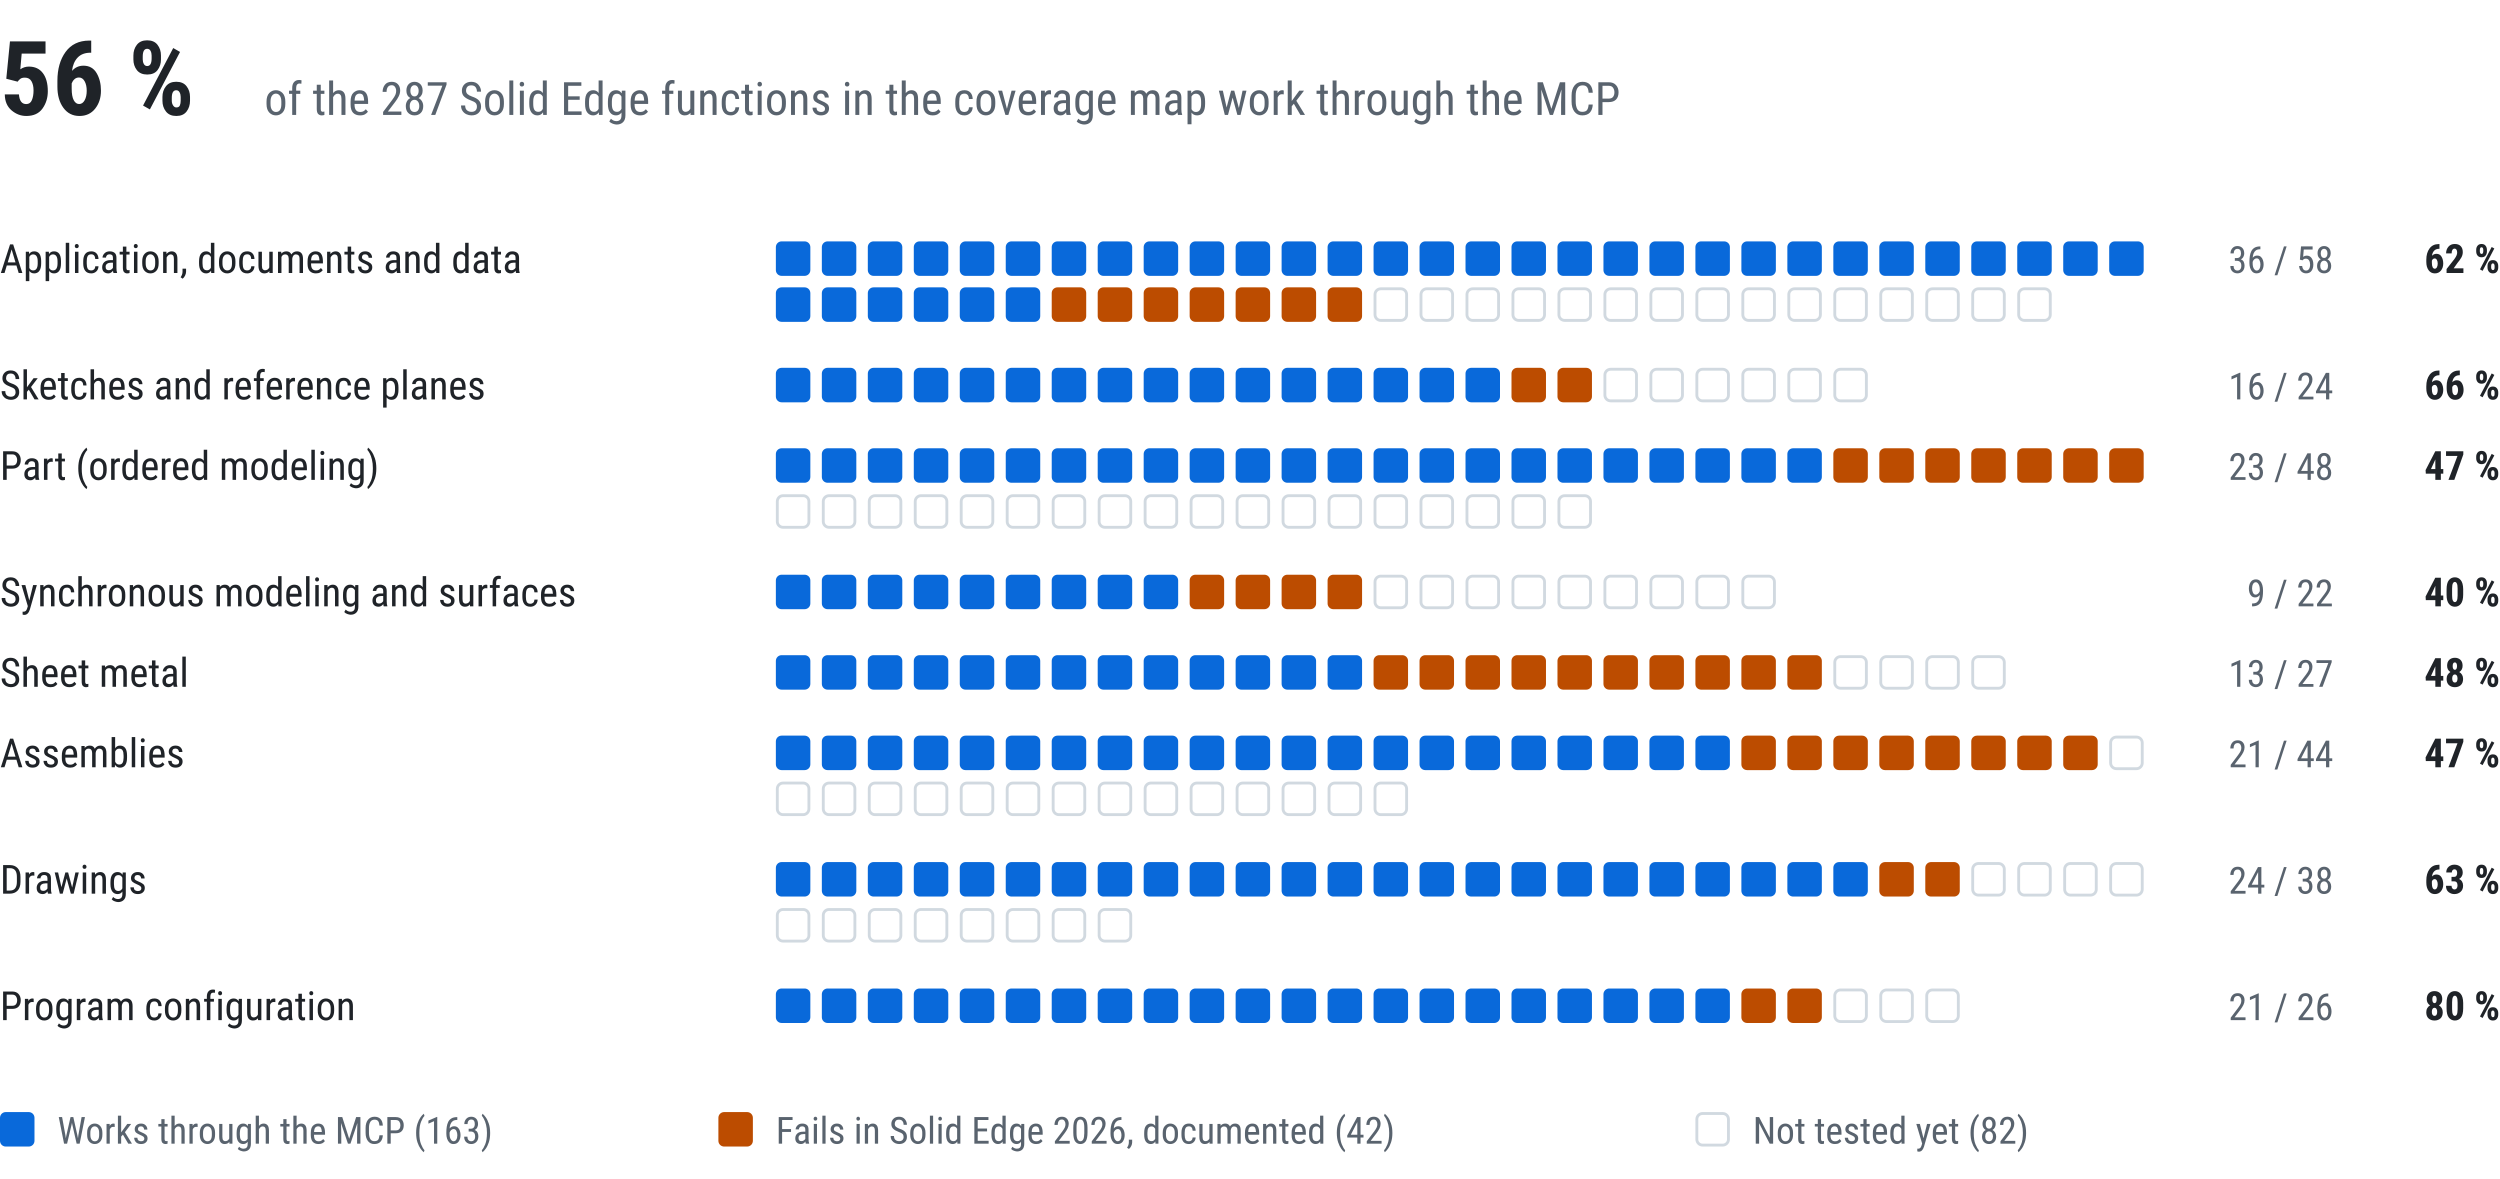
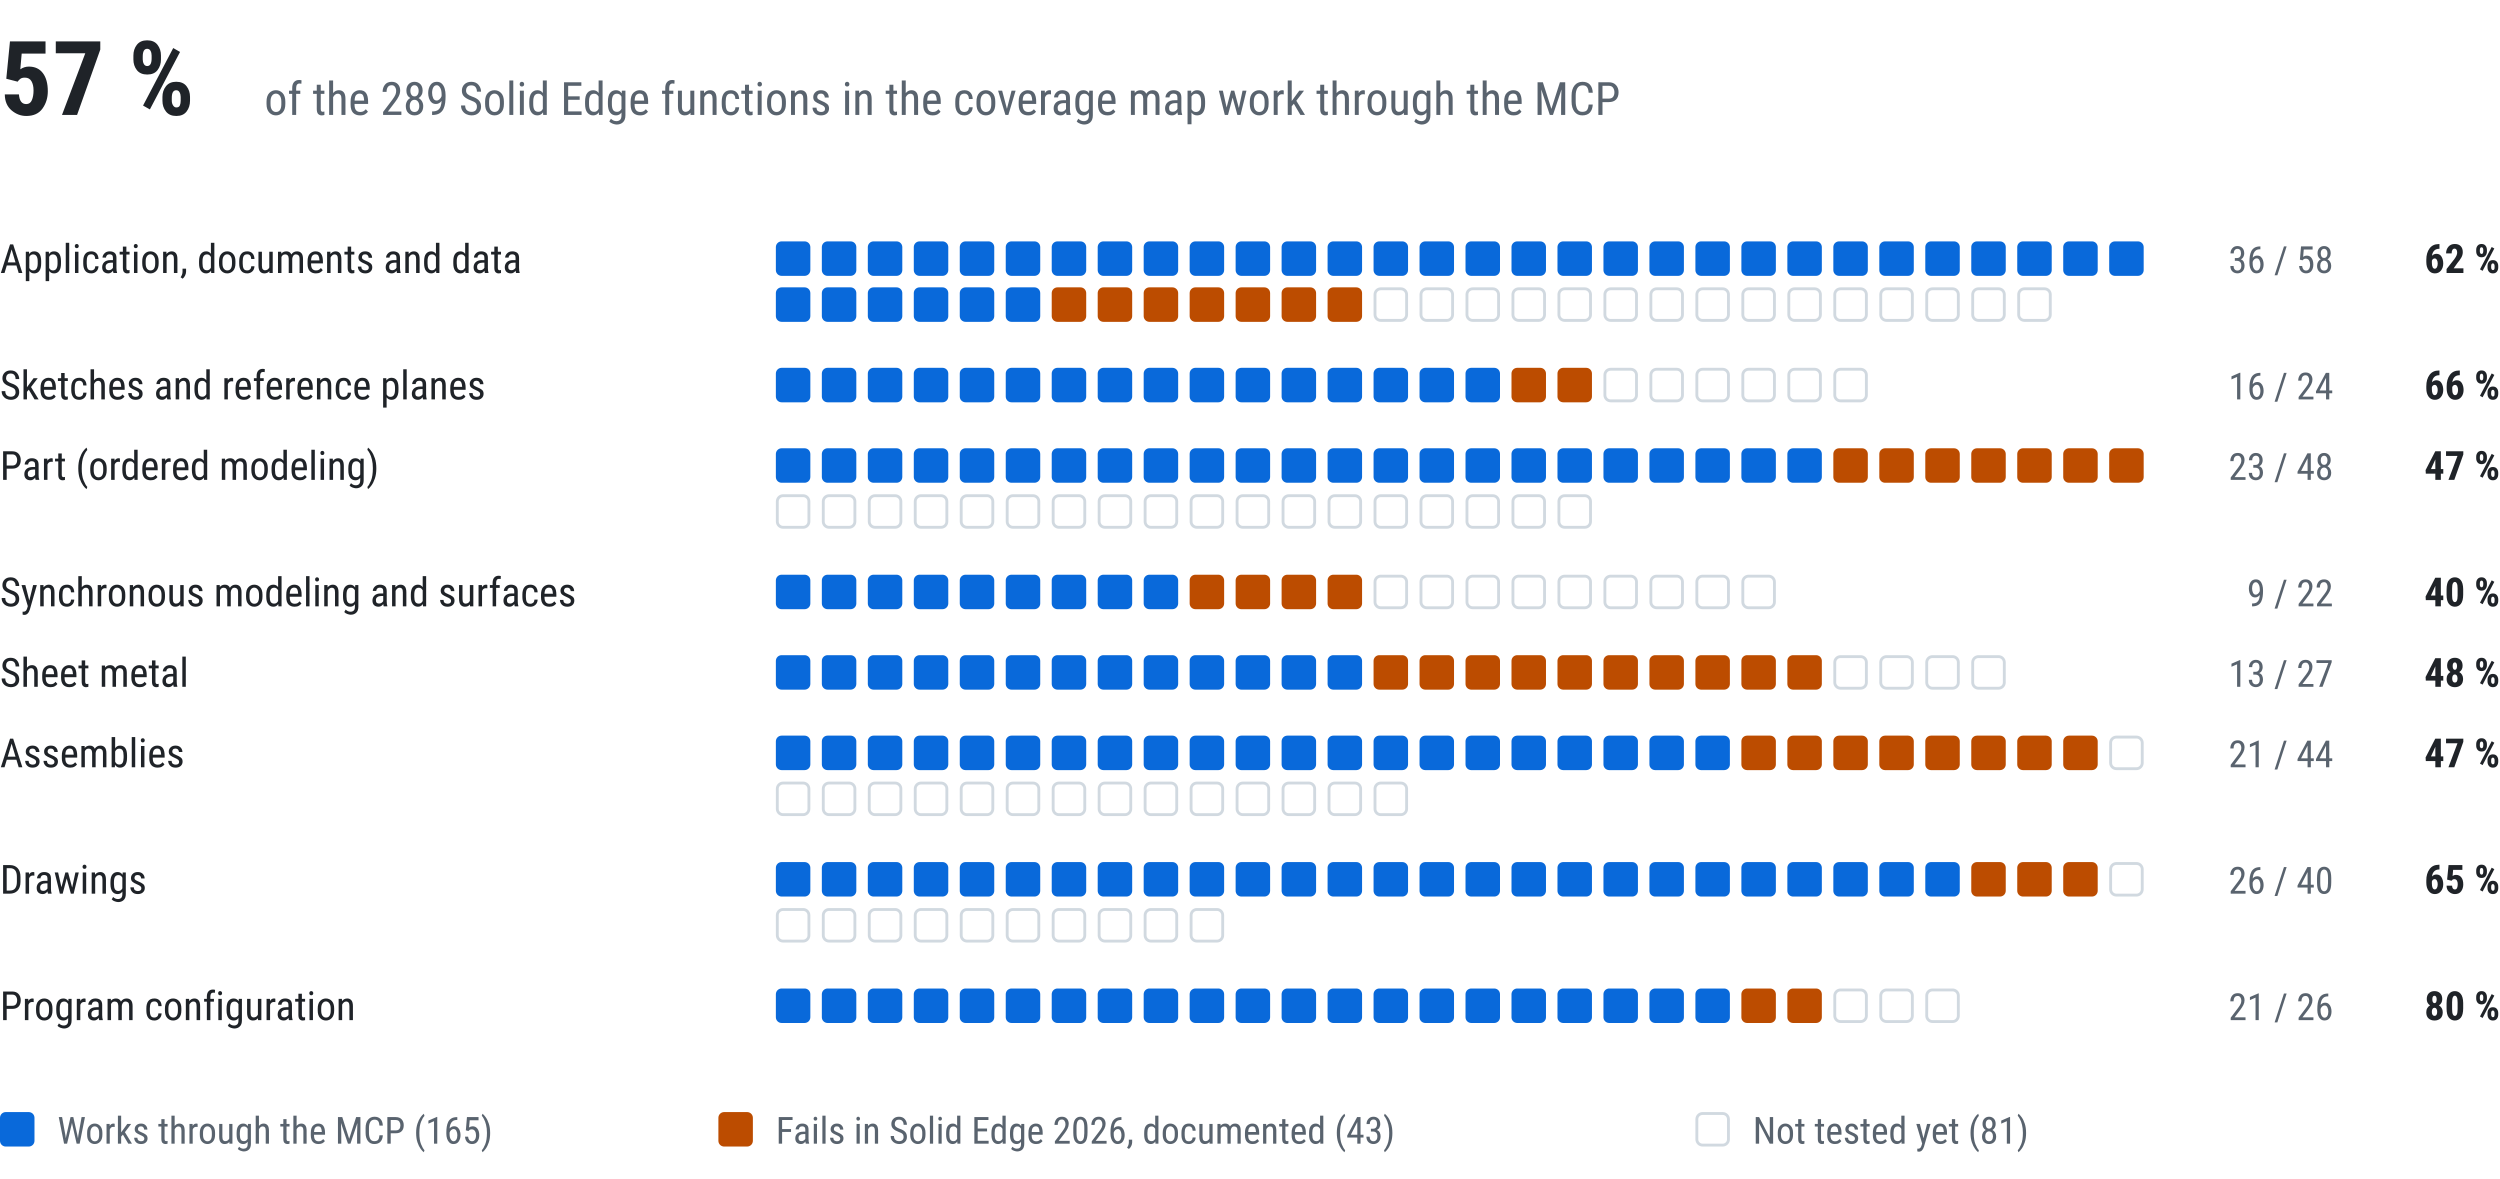
<svg xmlns="http://www.w3.org/2000/svg" width="870" height="410" viewBox="0 0 870 410" role="img" aria-labelledby="title desc">
  <g font-family="Bahnschrift, 'DIN Alternate', 'DIN 1451', D-DIN, Barlow, 'Roboto Condensed', 'Arial Narrow', sans-serif">
-     <text x="0" y="40" font-size="36" font-weight="600" fill="#1f2328">56 %</text>
-     <text x="92" y="40" font-size="16" fill="#59636e">of the 287 Solid Edge functions in the coverage map work through the MCP</text>
+     <text x="0" y="40" font-size="36" font-weight="600" fill="#1f2328">57 %</text>
+     <text x="92" y="40" font-size="16" fill="#59636e">of the 289 Solid Edge functions in the coverage map work through the MCP</text>
    <text x="0" y="95" font-size="14" fill="#1f2328">Application, documents and data</text>
    <rect x="270" y="84" width="12" height="12" rx="2" fill="#0969da" />
    <rect x="286" y="84" width="12" height="12" rx="2" fill="#0969da" />
    <rect x="302" y="84" width="12" height="12" rx="2" fill="#0969da" />
    <rect x="318" y="84" width="12" height="12" rx="2" fill="#0969da" />
    <rect x="334" y="84" width="12" height="12" rx="2" fill="#0969da" />
    <rect x="350" y="84" width="12" height="12" rx="2" fill="#0969da" />
    <rect x="366" y="84" width="12" height="12" rx="2" fill="#0969da" />
    <rect x="382" y="84" width="12" height="12" rx="2" fill="#0969da" />
    <rect x="398" y="84" width="12" height="12" rx="2" fill="#0969da" />
    <rect x="414" y="84" width="12" height="12" rx="2" fill="#0969da" />
    <rect x="430" y="84" width="12" height="12" rx="2" fill="#0969da" />
    <rect x="446" y="84" width="12" height="12" rx="2" fill="#0969da" />
    <rect x="462" y="84" width="12" height="12" rx="2" fill="#0969da" />
    <rect x="478" y="84" width="12" height="12" rx="2" fill="#0969da" />
    <rect x="494" y="84" width="12" height="12" rx="2" fill="#0969da" />
    <rect x="510" y="84" width="12" height="12" rx="2" fill="#0969da" />
    <rect x="526" y="84" width="12" height="12" rx="2" fill="#0969da" />
    <rect x="542" y="84" width="12" height="12" rx="2" fill="#0969da" />
    <rect x="558" y="84" width="12" height="12" rx="2" fill="#0969da" />
    <rect x="574" y="84" width="12" height="12" rx="2" fill="#0969da" />
    <rect x="590" y="84" width="12" height="12" rx="2" fill="#0969da" />
    <rect x="606" y="84" width="12" height="12" rx="2" fill="#0969da" />
    <rect x="622" y="84" width="12" height="12" rx="2" fill="#0969da" />
    <rect x="638" y="84" width="12" height="12" rx="2" fill="#0969da" />
    <rect x="654" y="84" width="12" height="12" rx="2" fill="#0969da" />
    <rect x="670" y="84" width="12" height="12" rx="2" fill="#0969da" />
    <rect x="686" y="84" width="12" height="12" rx="2" fill="#0969da" />
    <rect x="702" y="84" width="12" height="12" rx="2" fill="#0969da" />
    <rect x="718" y="84" width="12" height="12" rx="2" fill="#0969da" />
    <rect x="734" y="84" width="12" height="12" rx="2" fill="#0969da" />
    <rect x="270" y="100" width="12" height="12" rx="2" fill="#0969da" />
    <rect x="286" y="100" width="12" height="12" rx="2" fill="#0969da" />
    <rect x="302" y="100" width="12" height="12" rx="2" fill="#0969da" />
    <rect x="318" y="100" width="12" height="12" rx="2" fill="#0969da" />
    <rect x="334" y="100" width="12" height="12" rx="2" fill="#0969da" />
    <rect x="350" y="100" width="12" height="12" rx="2" fill="#0969da" />
    <rect x="366" y="100" width="12" height="12" rx="2" fill="#bc4c00" />
    <rect x="382" y="100" width="12" height="12" rx="2" fill="#bc4c00" />
    <rect x="398" y="100" width="12" height="12" rx="2" fill="#bc4c00" />
    <rect x="414" y="100" width="12" height="12" rx="2" fill="#bc4c00" />
    <rect x="430" y="100" width="12" height="12" rx="2" fill="#bc4c00" />
    <rect x="446" y="100" width="12" height="12" rx="2" fill="#bc4c00" />
    <rect x="462" y="100" width="12" height="12" rx="2" fill="#bc4c00" />
    <rect x="478.5" y="100.5" width="11" height="11" rx="2" fill="none" stroke="#d1d9e0" />
    <rect x="494.5" y="100.5" width="11" height="11" rx="2" fill="none" stroke="#d1d9e0" />
    <rect x="510.5" y="100.5" width="11" height="11" rx="2" fill="none" stroke="#d1d9e0" />
    <rect x="526.5" y="100.5" width="11" height="11" rx="2" fill="none" stroke="#d1d9e0" />
    <rect x="542.5" y="100.5" width="11" height="11" rx="2" fill="none" stroke="#d1d9e0" />
    <rect x="558.5" y="100.5" width="11" height="11" rx="2" fill="none" stroke="#d1d9e0" />
    <rect x="574.5" y="100.5" width="11" height="11" rx="2" fill="none" stroke="#d1d9e0" />
    <rect x="590.5" y="100.5" width="11" height="11" rx="2" fill="none" stroke="#d1d9e0" />
    <rect x="606.5" y="100.5" width="11" height="11" rx="2" fill="none" stroke="#d1d9e0" />
    <rect x="622.5" y="100.5" width="11" height="11" rx="2" fill="none" stroke="#d1d9e0" />
    <rect x="638.5" y="100.5" width="11" height="11" rx="2" fill="none" stroke="#d1d9e0" />
    <rect x="654.5" y="100.5" width="11" height="11" rx="2" fill="none" stroke="#d1d9e0" />
    <rect x="670.5" y="100.5" width="11" height="11" rx="2" fill="none" stroke="#d1d9e0" />
    <rect x="686.5" y="100.5" width="11" height="11" rx="2" fill="none" stroke="#d1d9e0" />
    <rect x="702.5" y="100.5" width="11" height="11" rx="2" fill="none" stroke="#d1d9e0" />
    <text x="812" y="95" font-size="13" text-anchor="end" fill="#59636e">36 / 58</text>
    <text x="870" y="95" font-size="14" font-weight="600" text-anchor="end" fill="#1f2328">62 %</text>
    <text x="0" y="139" font-size="14" fill="#1f2328">Sketches and reference planes</text>
    <rect x="270" y="128" width="12" height="12" rx="2" fill="#0969da" />
    <rect x="286" y="128" width="12" height="12" rx="2" fill="#0969da" />
    <rect x="302" y="128" width="12" height="12" rx="2" fill="#0969da" />
    <rect x="318" y="128" width="12" height="12" rx="2" fill="#0969da" />
    <rect x="334" y="128" width="12" height="12" rx="2" fill="#0969da" />
    <rect x="350" y="128" width="12" height="12" rx="2" fill="#0969da" />
    <rect x="366" y="128" width="12" height="12" rx="2" fill="#0969da" />
    <rect x="382" y="128" width="12" height="12" rx="2" fill="#0969da" />
    <rect x="398" y="128" width="12" height="12" rx="2" fill="#0969da" />
    <rect x="414" y="128" width="12" height="12" rx="2" fill="#0969da" />
    <rect x="430" y="128" width="12" height="12" rx="2" fill="#0969da" />
    <rect x="446" y="128" width="12" height="12" rx="2" fill="#0969da" />
    <rect x="462" y="128" width="12" height="12" rx="2" fill="#0969da" />
    <rect x="478" y="128" width="12" height="12" rx="2" fill="#0969da" />
    <rect x="494" y="128" width="12" height="12" rx="2" fill="#0969da" />
    <rect x="510" y="128" width="12" height="12" rx="2" fill="#0969da" />
    <rect x="526" y="128" width="12" height="12" rx="2" fill="#bc4c00" />
    <rect x="542" y="128" width="12" height="12" rx="2" fill="#bc4c00" />
    <rect x="558.5" y="128.5" width="11" height="11" rx="2" fill="none" stroke="#d1d9e0" />
    <rect x="574.5" y="128.5" width="11" height="11" rx="2" fill="none" stroke="#d1d9e0" />
    <rect x="590.5" y="128.5" width="11" height="11" rx="2" fill="none" stroke="#d1d9e0" />
    <rect x="606.5" y="128.5" width="11" height="11" rx="2" fill="none" stroke="#d1d9e0" />
    <rect x="622.5" y="128.5" width="11" height="11" rx="2" fill="none" stroke="#d1d9e0" />
    <rect x="638.5" y="128.5" width="11" height="11" rx="2" fill="none" stroke="#d1d9e0" />
    <text x="812" y="139" font-size="13" text-anchor="end" fill="#59636e">16 / 24</text>
    <text x="870" y="139" font-size="14" font-weight="600" text-anchor="end" fill="#1f2328">66 %</text>
    <text x="0" y="167" font-size="14" fill="#1f2328">Part (ordered modeling)</text>
    <rect x="270" y="156" width="12" height="12" rx="2" fill="#0969da" />
    <rect x="286" y="156" width="12" height="12" rx="2" fill="#0969da" />
    <rect x="302" y="156" width="12" height="12" rx="2" fill="#0969da" />
    <rect x="318" y="156" width="12" height="12" rx="2" fill="#0969da" />
    <rect x="334" y="156" width="12" height="12" rx="2" fill="#0969da" />
    <rect x="350" y="156" width="12" height="12" rx="2" fill="#0969da" />
    <rect x="366" y="156" width="12" height="12" rx="2" fill="#0969da" />
    <rect x="382" y="156" width="12" height="12" rx="2" fill="#0969da" />
    <rect x="398" y="156" width="12" height="12" rx="2" fill="#0969da" />
    <rect x="414" y="156" width="12" height="12" rx="2" fill="#0969da" />
    <rect x="430" y="156" width="12" height="12" rx="2" fill="#0969da" />
    <rect x="446" y="156" width="12" height="12" rx="2" fill="#0969da" />
    <rect x="462" y="156" width="12" height="12" rx="2" fill="#0969da" />
    <rect x="478" y="156" width="12" height="12" rx="2" fill="#0969da" />
    <rect x="494" y="156" width="12" height="12" rx="2" fill="#0969da" />
    <rect x="510" y="156" width="12" height="12" rx="2" fill="#0969da" />
    <rect x="526" y="156" width="12" height="12" rx="2" fill="#0969da" />
    <rect x="542" y="156" width="12" height="12" rx="2" fill="#0969da" />
    <rect x="558" y="156" width="12" height="12" rx="2" fill="#0969da" />
    <rect x="574" y="156" width="12" height="12" rx="2" fill="#0969da" />
    <rect x="590" y="156" width="12" height="12" rx="2" fill="#0969da" />
    <rect x="606" y="156" width="12" height="12" rx="2" fill="#0969da" />
    <rect x="622" y="156" width="12" height="12" rx="2" fill="#0969da" />
    <rect x="638" y="156" width="12" height="12" rx="2" fill="#bc4c00" />
    <rect x="654" y="156" width="12" height="12" rx="2" fill="#bc4c00" />
    <rect x="670" y="156" width="12" height="12" rx="2" fill="#bc4c00" />
    <rect x="686" y="156" width="12" height="12" rx="2" fill="#bc4c00" />
    <rect x="702" y="156" width="12" height="12" rx="2" fill="#bc4c00" />
    <rect x="718" y="156" width="12" height="12" rx="2" fill="#bc4c00" />
    <rect x="734" y="156" width="12" height="12" rx="2" fill="#bc4c00" />
    <rect x="270.5" y="172.5" width="11" height="11" rx="2" fill="none" stroke="#d1d9e0" />
    <rect x="286.5" y="172.5" width="11" height="11" rx="2" fill="none" stroke="#d1d9e0" />
    <rect x="302.5" y="172.5" width="11" height="11" rx="2" fill="none" stroke="#d1d9e0" />
    <rect x="318.5" y="172.5" width="11" height="11" rx="2" fill="none" stroke="#d1d9e0" />
    <rect x="334.5" y="172.5" width="11" height="11" rx="2" fill="none" stroke="#d1d9e0" />
    <rect x="350.5" y="172.5" width="11" height="11" rx="2" fill="none" stroke="#d1d9e0" />
    <rect x="366.5" y="172.5" width="11" height="11" rx="2" fill="none" stroke="#d1d9e0" />
    <rect x="382.5" y="172.5" width="11" height="11" rx="2" fill="none" stroke="#d1d9e0" />
    <rect x="398.5" y="172.5" width="11" height="11" rx="2" fill="none" stroke="#d1d9e0" />
    <rect x="414.5" y="172.5" width="11" height="11" rx="2" fill="none" stroke="#d1d9e0" />
    <rect x="430.5" y="172.5" width="11" height="11" rx="2" fill="none" stroke="#d1d9e0" />
    <rect x="446.5" y="172.5" width="11" height="11" rx="2" fill="none" stroke="#d1d9e0" />
    <rect x="462.5" y="172.5" width="11" height="11" rx="2" fill="none" stroke="#d1d9e0" />
    <rect x="478.5" y="172.5" width="11" height="11" rx="2" fill="none" stroke="#d1d9e0" />
    <rect x="494.5" y="172.5" width="11" height="11" rx="2" fill="none" stroke="#d1d9e0" />
    <rect x="510.5" y="172.5" width="11" height="11" rx="2" fill="none" stroke="#d1d9e0" />
    <rect x="526.5" y="172.5" width="11" height="11" rx="2" fill="none" stroke="#d1d9e0" />
    <rect x="542.5" y="172.5" width="11" height="11" rx="2" fill="none" stroke="#d1d9e0" />
    <text x="812" y="167" font-size="13" text-anchor="end" fill="#59636e">23 / 48</text>
    <text x="870" y="167" font-size="14" font-weight="600" text-anchor="end" fill="#1f2328">47 %</text>
    <text x="0" y="211" font-size="14" fill="#1f2328">Synchronous modeling and surfaces</text>
    <rect x="270" y="200" width="12" height="12" rx="2" fill="#0969da" />
    <rect x="286" y="200" width="12" height="12" rx="2" fill="#0969da" />
    <rect x="302" y="200" width="12" height="12" rx="2" fill="#0969da" />
    <rect x="318" y="200" width="12" height="12" rx="2" fill="#0969da" />
    <rect x="334" y="200" width="12" height="12" rx="2" fill="#0969da" />
    <rect x="350" y="200" width="12" height="12" rx="2" fill="#0969da" />
    <rect x="366" y="200" width="12" height="12" rx="2" fill="#0969da" />
    <rect x="382" y="200" width="12" height="12" rx="2" fill="#0969da" />
    <rect x="398" y="200" width="12" height="12" rx="2" fill="#0969da" />
    <rect x="414" y="200" width="12" height="12" rx="2" fill="#bc4c00" />
    <rect x="430" y="200" width="12" height="12" rx="2" fill="#bc4c00" />
    <rect x="446" y="200" width="12" height="12" rx="2" fill="#bc4c00" />
    <rect x="462" y="200" width="12" height="12" rx="2" fill="#bc4c00" />
    <rect x="478.5" y="200.5" width="11" height="11" rx="2" fill="none" stroke="#d1d9e0" />
    <rect x="494.5" y="200.5" width="11" height="11" rx="2" fill="none" stroke="#d1d9e0" />
    <rect x="510.5" y="200.5" width="11" height="11" rx="2" fill="none" stroke="#d1d9e0" />
    <rect x="526.5" y="200.5" width="11" height="11" rx="2" fill="none" stroke="#d1d9e0" />
    <rect x="542.5" y="200.5" width="11" height="11" rx="2" fill="none" stroke="#d1d9e0" />
    <rect x="558.5" y="200.5" width="11" height="11" rx="2" fill="none" stroke="#d1d9e0" />
    <rect x="574.5" y="200.5" width="11" height="11" rx="2" fill="none" stroke="#d1d9e0" />
    <rect x="590.5" y="200.5" width="11" height="11" rx="2" fill="none" stroke="#d1d9e0" />
    <rect x="606.5" y="200.5" width="11" height="11" rx="2" fill="none" stroke="#d1d9e0" />
    <text x="812" y="211" font-size="13" text-anchor="end" fill="#59636e">9 / 22</text>
    <text x="870" y="211" font-size="14" font-weight="600" text-anchor="end" fill="#1f2328">40 %</text>
    <text x="0" y="239" font-size="14" fill="#1f2328">Sheet metal</text>
    <rect x="270" y="228" width="12" height="12" rx="2" fill="#0969da" />
    <rect x="286" y="228" width="12" height="12" rx="2" fill="#0969da" />
    <rect x="302" y="228" width="12" height="12" rx="2" fill="#0969da" />
    <rect x="318" y="228" width="12" height="12" rx="2" fill="#0969da" />
    <rect x="334" y="228" width="12" height="12" rx="2" fill="#0969da" />
    <rect x="350" y="228" width="12" height="12" rx="2" fill="#0969da" />
    <rect x="366" y="228" width="12" height="12" rx="2" fill="#0969da" />
    <rect x="382" y="228" width="12" height="12" rx="2" fill="#0969da" />
    <rect x="398" y="228" width="12" height="12" rx="2" fill="#0969da" />
    <rect x="414" y="228" width="12" height="12" rx="2" fill="#0969da" />
    <rect x="430" y="228" width="12" height="12" rx="2" fill="#0969da" />
    <rect x="446" y="228" width="12" height="12" rx="2" fill="#0969da" />
    <rect x="462" y="228" width="12" height="12" rx="2" fill="#0969da" />
    <rect x="478" y="228" width="12" height="12" rx="2" fill="#bc4c00" />
    <rect x="494" y="228" width="12" height="12" rx="2" fill="#bc4c00" />
    <rect x="510" y="228" width="12" height="12" rx="2" fill="#bc4c00" />
    <rect x="526" y="228" width="12" height="12" rx="2" fill="#bc4c00" />
    <rect x="542" y="228" width="12" height="12" rx="2" fill="#bc4c00" />
    <rect x="558" y="228" width="12" height="12" rx="2" fill="#bc4c00" />
    <rect x="574" y="228" width="12" height="12" rx="2" fill="#bc4c00" />
    <rect x="590" y="228" width="12" height="12" rx="2" fill="#bc4c00" />
    <rect x="606" y="228" width="12" height="12" rx="2" fill="#bc4c00" />
    <rect x="622" y="228" width="12" height="12" rx="2" fill="#bc4c00" />
    <rect x="638.5" y="228.5" width="11" height="11" rx="2" fill="none" stroke="#d1d9e0" />
    <rect x="654.5" y="228.5" width="11" height="11" rx="2" fill="none" stroke="#d1d9e0" />
    <rect x="670.5" y="228.5" width="11" height="11" rx="2" fill="none" stroke="#d1d9e0" />
    <rect x="686.5" y="228.5" width="11" height="11" rx="2" fill="none" stroke="#d1d9e0" />
    <text x="812" y="239" font-size="13" text-anchor="end" fill="#59636e">13 / 27</text>
    <text x="870" y="239" font-size="14" font-weight="600" text-anchor="end" fill="#1f2328">48 %</text>
    <text x="0" y="267" font-size="14" fill="#1f2328">Assemblies</text>
    <rect x="270" y="256" width="12" height="12" rx="2" fill="#0969da" />
    <rect x="286" y="256" width="12" height="12" rx="2" fill="#0969da" />
    <rect x="302" y="256" width="12" height="12" rx="2" fill="#0969da" />
    <rect x="318" y="256" width="12" height="12" rx="2" fill="#0969da" />
    <rect x="334" y="256" width="12" height="12" rx="2" fill="#0969da" />
    <rect x="350" y="256" width="12" height="12" rx="2" fill="#0969da" />
    <rect x="366" y="256" width="12" height="12" rx="2" fill="#0969da" />
    <rect x="382" y="256" width="12" height="12" rx="2" fill="#0969da" />
    <rect x="398" y="256" width="12" height="12" rx="2" fill="#0969da" />
    <rect x="414" y="256" width="12" height="12" rx="2" fill="#0969da" />
    <rect x="430" y="256" width="12" height="12" rx="2" fill="#0969da" />
    <rect x="446" y="256" width="12" height="12" rx="2" fill="#0969da" />
    <rect x="462" y="256" width="12" height="12" rx="2" fill="#0969da" />
    <rect x="478" y="256" width="12" height="12" rx="2" fill="#0969da" />
    <rect x="494" y="256" width="12" height="12" rx="2" fill="#0969da" />
    <rect x="510" y="256" width="12" height="12" rx="2" fill="#0969da" />
    <rect x="526" y="256" width="12" height="12" rx="2" fill="#0969da" />
    <rect x="542" y="256" width="12" height="12" rx="2" fill="#0969da" />
    <rect x="558" y="256" width="12" height="12" rx="2" fill="#0969da" />
    <rect x="574" y="256" width="12" height="12" rx="2" fill="#0969da" />
    <rect x="590" y="256" width="12" height="12" rx="2" fill="#0969da" />
    <rect x="606" y="256" width="12" height="12" rx="2" fill="#bc4c00" />
    <rect x="622" y="256" width="12" height="12" rx="2" fill="#bc4c00" />
    <rect x="638" y="256" width="12" height="12" rx="2" fill="#bc4c00" />
    <rect x="654" y="256" width="12" height="12" rx="2" fill="#bc4c00" />
    <rect x="670" y="256" width="12" height="12" rx="2" fill="#bc4c00" />
    <rect x="686" y="256" width="12" height="12" rx="2" fill="#bc4c00" />
    <rect x="702" y="256" width="12" height="12" rx="2" fill="#bc4c00" />
    <rect x="718" y="256" width="12" height="12" rx="2" fill="#bc4c00" />
    <rect x="734.5" y="256.5" width="11" height="11" rx="2" fill="none" stroke="#d1d9e0" />
    <rect x="270.5" y="272.5" width="11" height="11" rx="2" fill="none" stroke="#d1d9e0" />
    <rect x="286.5" y="272.5" width="11" height="11" rx="2" fill="none" stroke="#d1d9e0" />
    <rect x="302.5" y="272.5" width="11" height="11" rx="2" fill="none" stroke="#d1d9e0" />
    <rect x="318.5" y="272.5" width="11" height="11" rx="2" fill="none" stroke="#d1d9e0" />
    <rect x="334.5" y="272.5" width="11" height="11" rx="2" fill="none" stroke="#d1d9e0" />
    <rect x="350.5" y="272.5" width="11" height="11" rx="2" fill="none" stroke="#d1d9e0" />
    <rect x="366.5" y="272.5" width="11" height="11" rx="2" fill="none" stroke="#d1d9e0" />
    <rect x="382.5" y="272.5" width="11" height="11" rx="2" fill="none" stroke="#d1d9e0" />
    <rect x="398.5" y="272.5" width="11" height="11" rx="2" fill="none" stroke="#d1d9e0" />
    <rect x="414.5" y="272.5" width="11" height="11" rx="2" fill="none" stroke="#d1d9e0" />
    <rect x="430.5" y="272.5" width="11" height="11" rx="2" fill="none" stroke="#d1d9e0" />
    <rect x="446.5" y="272.5" width="11" height="11" rx="2" fill="none" stroke="#d1d9e0" />
    <rect x="462.5" y="272.5" width="11" height="11" rx="2" fill="none" stroke="#d1d9e0" />
    <rect x="478.5" y="272.5" width="11" height="11" rx="2" fill="none" stroke="#d1d9e0" />
    <text x="812" y="267" font-size="13" text-anchor="end" fill="#59636e">21 / 44</text>
    <text x="870" y="267" font-size="14" font-weight="600" text-anchor="end" fill="#1f2328">47 %</text>
    <text x="0" y="311" font-size="14" fill="#1f2328">Drawings</text>
    <rect x="270" y="300" width="12" height="12" rx="2" fill="#0969da" />
    <rect x="286" y="300" width="12" height="12" rx="2" fill="#0969da" />
    <rect x="302" y="300" width="12" height="12" rx="2" fill="#0969da" />
    <rect x="318" y="300" width="12" height="12" rx="2" fill="#0969da" />
    <rect x="334" y="300" width="12" height="12" rx="2" fill="#0969da" />
    <rect x="350" y="300" width="12" height="12" rx="2" fill="#0969da" />
    <rect x="366" y="300" width="12" height="12" rx="2" fill="#0969da" />
    <rect x="382" y="300" width="12" height="12" rx="2" fill="#0969da" />
    <rect x="398" y="300" width="12" height="12" rx="2" fill="#0969da" />
    <rect x="414" y="300" width="12" height="12" rx="2" fill="#0969da" />
    <rect x="430" y="300" width="12" height="12" rx="2" fill="#0969da" />
    <rect x="446" y="300" width="12" height="12" rx="2" fill="#0969da" />
    <rect x="462" y="300" width="12" height="12" rx="2" fill="#0969da" />
    <rect x="478" y="300" width="12" height="12" rx="2" fill="#0969da" />
    <rect x="494" y="300" width="12" height="12" rx="2" fill="#0969da" />
    <rect x="510" y="300" width="12" height="12" rx="2" fill="#0969da" />
    <rect x="526" y="300" width="12" height="12" rx="2" fill="#0969da" />
    <rect x="542" y="300" width="12" height="12" rx="2" fill="#0969da" />
    <rect x="558" y="300" width="12" height="12" rx="2" fill="#0969da" />
    <rect x="574" y="300" width="12" height="12" rx="2" fill="#0969da" />
    <rect x="590" y="300" width="12" height="12" rx="2" fill="#0969da" />
    <rect x="606" y="300" width="12" height="12" rx="2" fill="#0969da" />
    <rect x="622" y="300" width="12" height="12" rx="2" fill="#0969da" />
    <rect x="638" y="300" width="12" height="12" rx="2" fill="#0969da" />
-     <rect x="654" y="300" width="12" height="12" rx="2" fill="#bc4c00" />
-     <rect x="670" y="300" width="12" height="12" rx="2" fill="#bc4c00" />
-     <rect x="686.5" y="300.5" width="11" height="11" rx="2" fill="none" stroke="#d1d9e0" />
-     <rect x="702.5" y="300.5" width="11" height="11" rx="2" fill="none" stroke="#d1d9e0" />
-     <rect x="718.5" y="300.5" width="11" height="11" rx="2" fill="none" stroke="#d1d9e0" />
+     <rect x="654" y="300" width="12" height="12" rx="2" fill="#0969da" />
+     <rect x="670" y="300" width="12" height="12" rx="2" fill="#0969da" />
+     <rect x="686" y="300" width="12" height="12" rx="2" fill="#bc4c00" />
+     <rect x="702" y="300" width="12" height="12" rx="2" fill="#bc4c00" />
+     <rect x="718" y="300" width="12" height="12" rx="2" fill="#bc4c00" />
    <rect x="734.5" y="300.5" width="11" height="11" rx="2" fill="none" stroke="#d1d9e0" />
    <rect x="270.5" y="316.5" width="11" height="11" rx="2" fill="none" stroke="#d1d9e0" />
    <rect x="286.5" y="316.5" width="11" height="11" rx="2" fill="none" stroke="#d1d9e0" />
    <rect x="302.5" y="316.5" width="11" height="11" rx="2" fill="none" stroke="#d1d9e0" />
    <rect x="318.5" y="316.5" width="11" height="11" rx="2" fill="none" stroke="#d1d9e0" />
    <rect x="334.5" y="316.5" width="11" height="11" rx="2" fill="none" stroke="#d1d9e0" />
    <rect x="350.5" y="316.5" width="11" height="11" rx="2" fill="none" stroke="#d1d9e0" />
    <rect x="366.5" y="316.5" width="11" height="11" rx="2" fill="none" stroke="#d1d9e0" />
    <rect x="382.5" y="316.5" width="11" height="11" rx="2" fill="none" stroke="#d1d9e0" />
-     <text x="812" y="311" font-size="13" text-anchor="end" fill="#59636e">24 / 38</text>
-     <text x="870" y="311" font-size="14" font-weight="600" text-anchor="end" fill="#1f2328">63 %</text>
+     <rect x="398.5" y="316.5" width="11" height="11" rx="2" fill="none" stroke="#d1d9e0" />
+     <rect x="414.5" y="316.5" width="11" height="11" rx="2" fill="none" stroke="#d1d9e0" />
+     <text x="812" y="311" font-size="13" text-anchor="end" fill="#59636e">26 / 40</text>
+     <text x="870" y="311" font-size="14" font-weight="600" text-anchor="end" fill="#1f2328">65 %</text>
    <text x="0" y="355" font-size="14" fill="#1f2328">Program configuration</text>
    <rect x="270" y="344" width="12" height="12" rx="2" fill="#0969da" />
    <rect x="286" y="344" width="12" height="12" rx="2" fill="#0969da" />
    <rect x="302" y="344" width="12" height="12" rx="2" fill="#0969da" />
    <rect x="318" y="344" width="12" height="12" rx="2" fill="#0969da" />
    <rect x="334" y="344" width="12" height="12" rx="2" fill="#0969da" />
    <rect x="350" y="344" width="12" height="12" rx="2" fill="#0969da" />
    <rect x="366" y="344" width="12" height="12" rx="2" fill="#0969da" />
    <rect x="382" y="344" width="12" height="12" rx="2" fill="#0969da" />
    <rect x="398" y="344" width="12" height="12" rx="2" fill="#0969da" />
    <rect x="414" y="344" width="12" height="12" rx="2" fill="#0969da" />
    <rect x="430" y="344" width="12" height="12" rx="2" fill="#0969da" />
    <rect x="446" y="344" width="12" height="12" rx="2" fill="#0969da" />
    <rect x="462" y="344" width="12" height="12" rx="2" fill="#0969da" />
    <rect x="478" y="344" width="12" height="12" rx="2" fill="#0969da" />
    <rect x="494" y="344" width="12" height="12" rx="2" fill="#0969da" />
    <rect x="510" y="344" width="12" height="12" rx="2" fill="#0969da" />
    <rect x="526" y="344" width="12" height="12" rx="2" fill="#0969da" />
    <rect x="542" y="344" width="12" height="12" rx="2" fill="#0969da" />
    <rect x="558" y="344" width="12" height="12" rx="2" fill="#0969da" />
    <rect x="574" y="344" width="12" height="12" rx="2" fill="#0969da" />
    <rect x="590" y="344" width="12" height="12" rx="2" fill="#0969da" />
    <rect x="606" y="344" width="12" height="12" rx="2" fill="#bc4c00" />
    <rect x="622" y="344" width="12" height="12" rx="2" fill="#bc4c00" />
    <rect x="638.5" y="344.5" width="11" height="11" rx="2" fill="none" stroke="#d1d9e0" />
    <rect x="654.5" y="344.5" width="11" height="11" rx="2" fill="none" stroke="#d1d9e0" />
    <rect x="670.5" y="344.5" width="11" height="11" rx="2" fill="none" stroke="#d1d9e0" />
    <text x="812" y="355" font-size="13" text-anchor="end" fill="#59636e">21 / 26</text>
    <text x="870" y="355" font-size="14" font-weight="600" text-anchor="end" fill="#1f2328">80 %</text>
    <rect x="0" y="387" width="12" height="12" rx="2" fill="#0969da" />
-     <text x="20" y="398" font-size="13" fill="#59636e">Works through the MCP (163)</text>
+     <text x="20" y="398" font-size="13" fill="#59636e">Works through the MCP (165)</text>
    <rect x="250" y="387" width="12" height="12" rx="2" fill="#bc4c00" />
-     <text x="270" y="398" font-size="13" fill="#59636e">Fails in Solid Edge 2026, documented (42)</text>
+     <text x="270" y="398" font-size="13" fill="#59636e">Fails in Solid Edge 2026, documented (43)</text>
    <rect x="590.5" y="387.5" width="11" height="11" rx="2" fill="none" stroke="#d1d9e0" />
-     <text x="610" y="398" font-size="13" fill="#59636e">Not tested yet (82)</text>
+     <text x="610" y="398" font-size="13" fill="#59636e">Not tested yet (81)</text>
  </g>
</svg>
